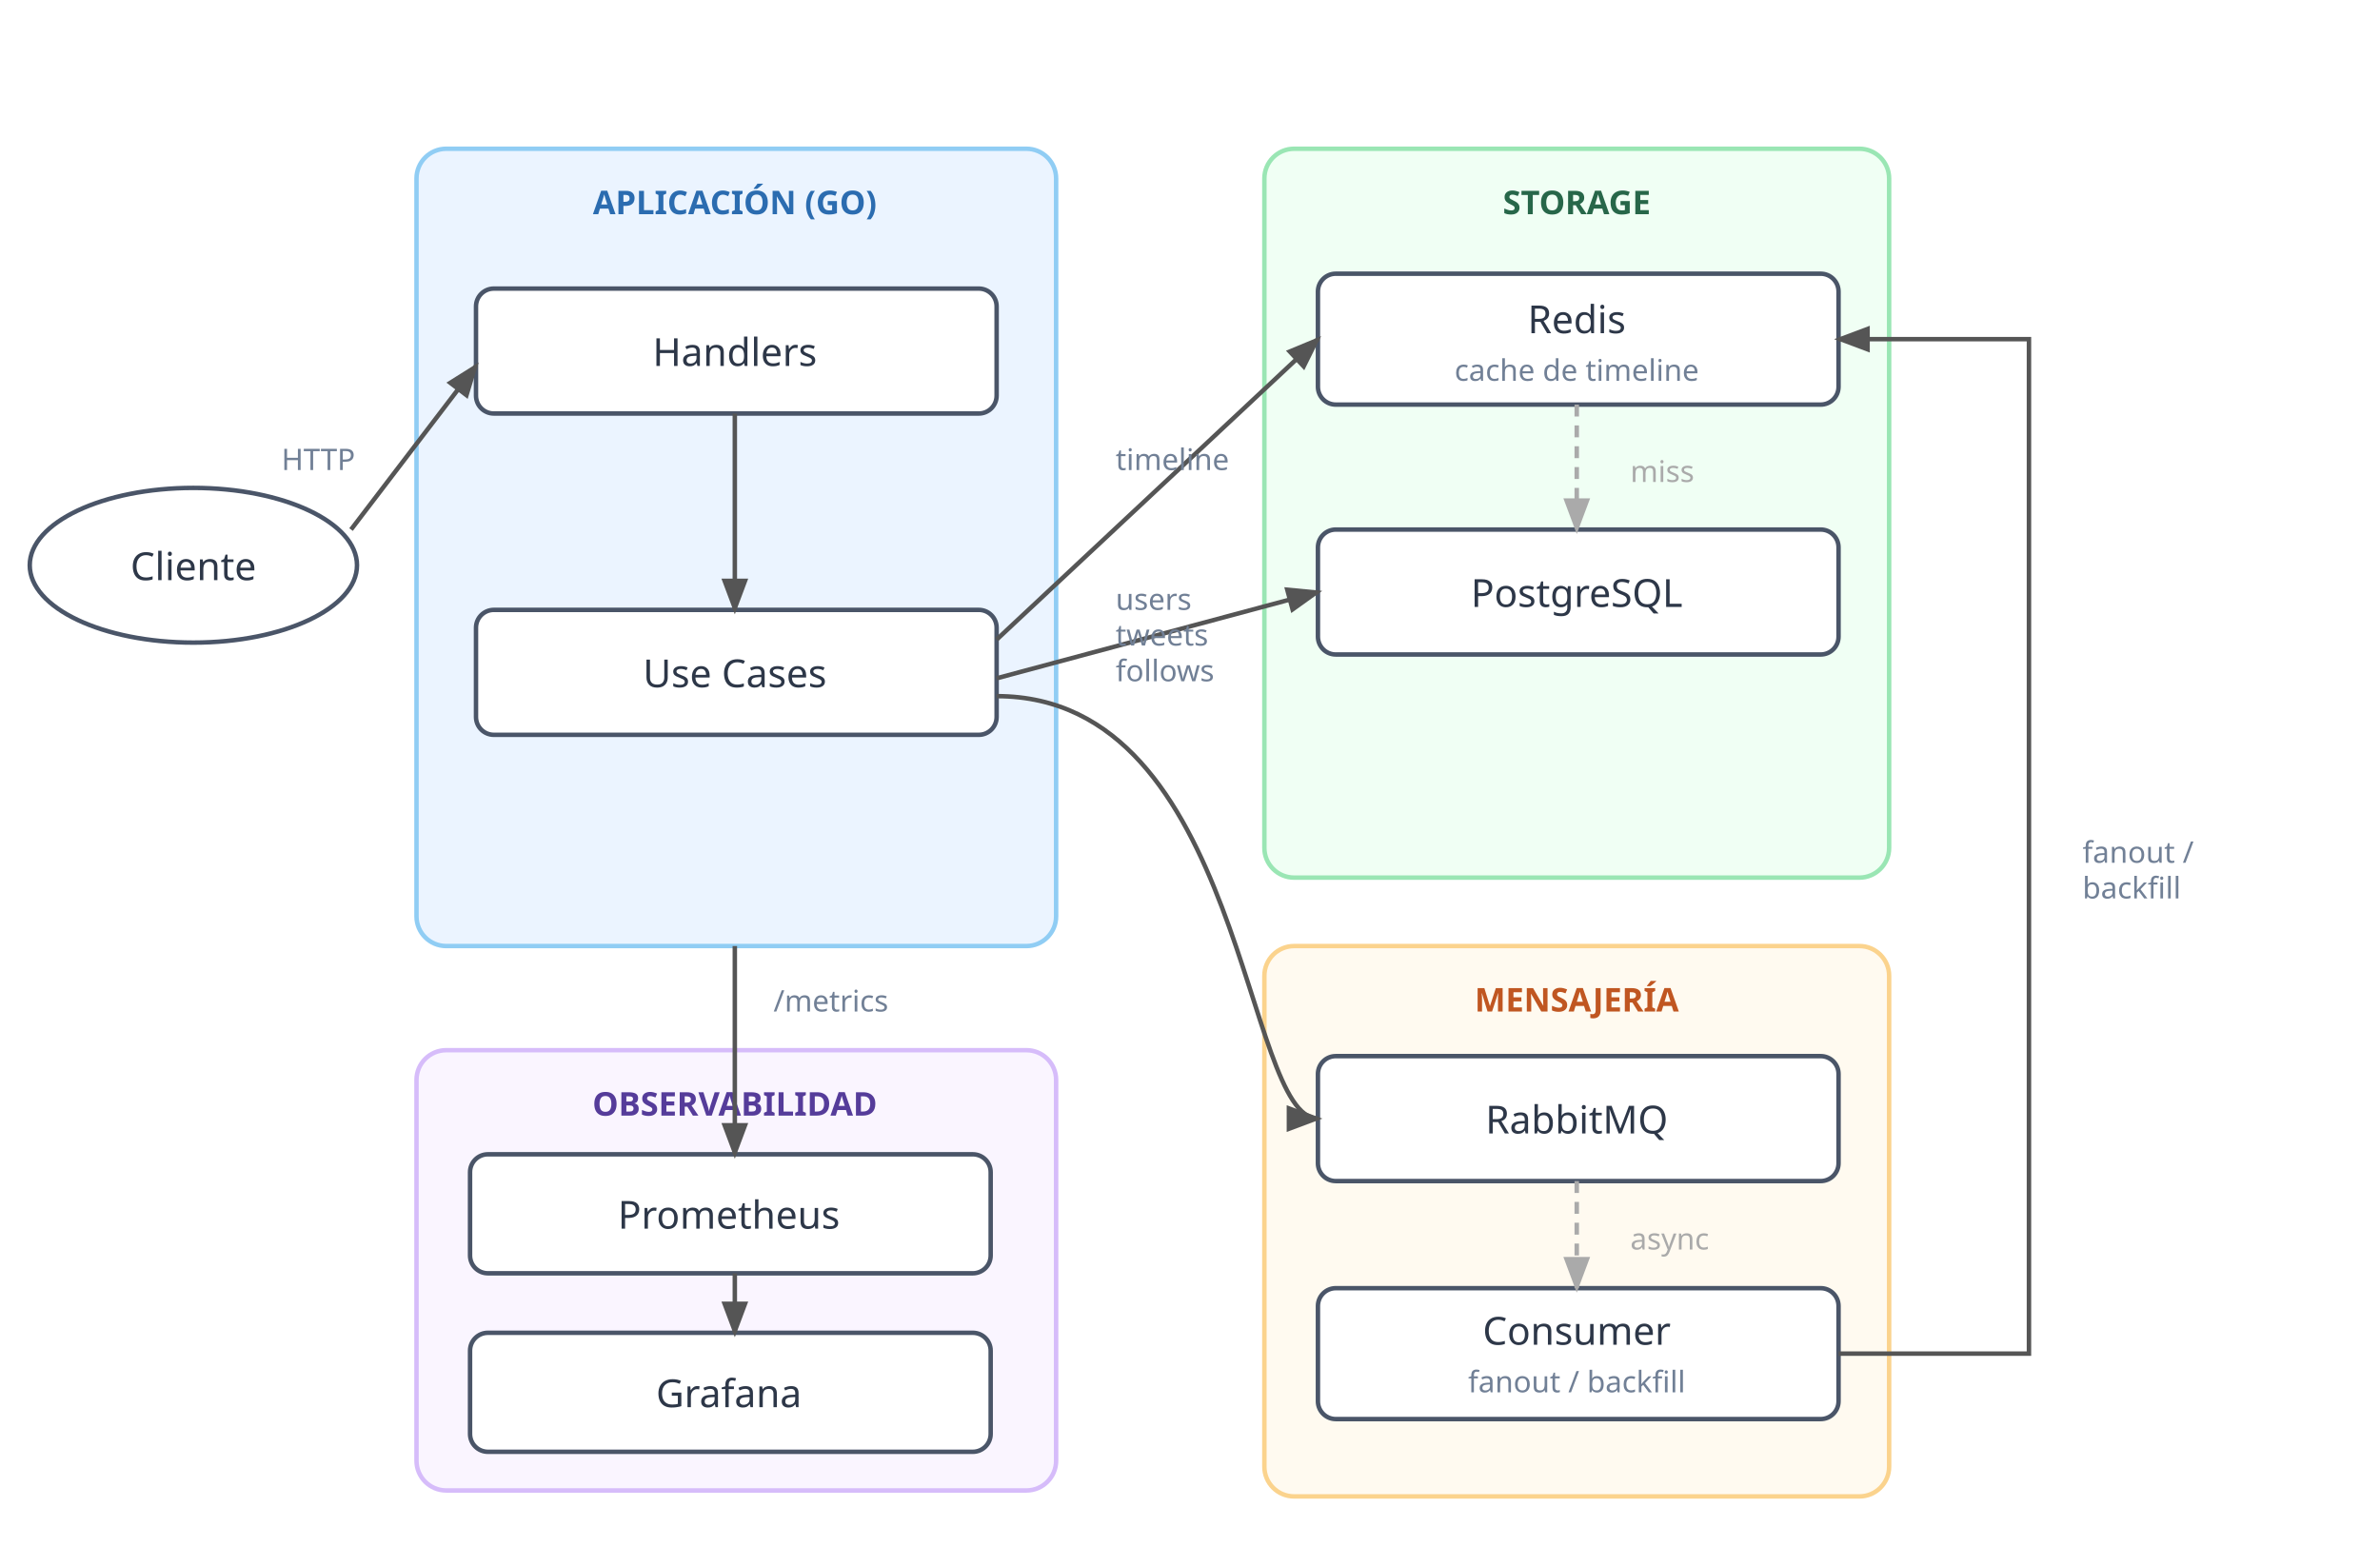
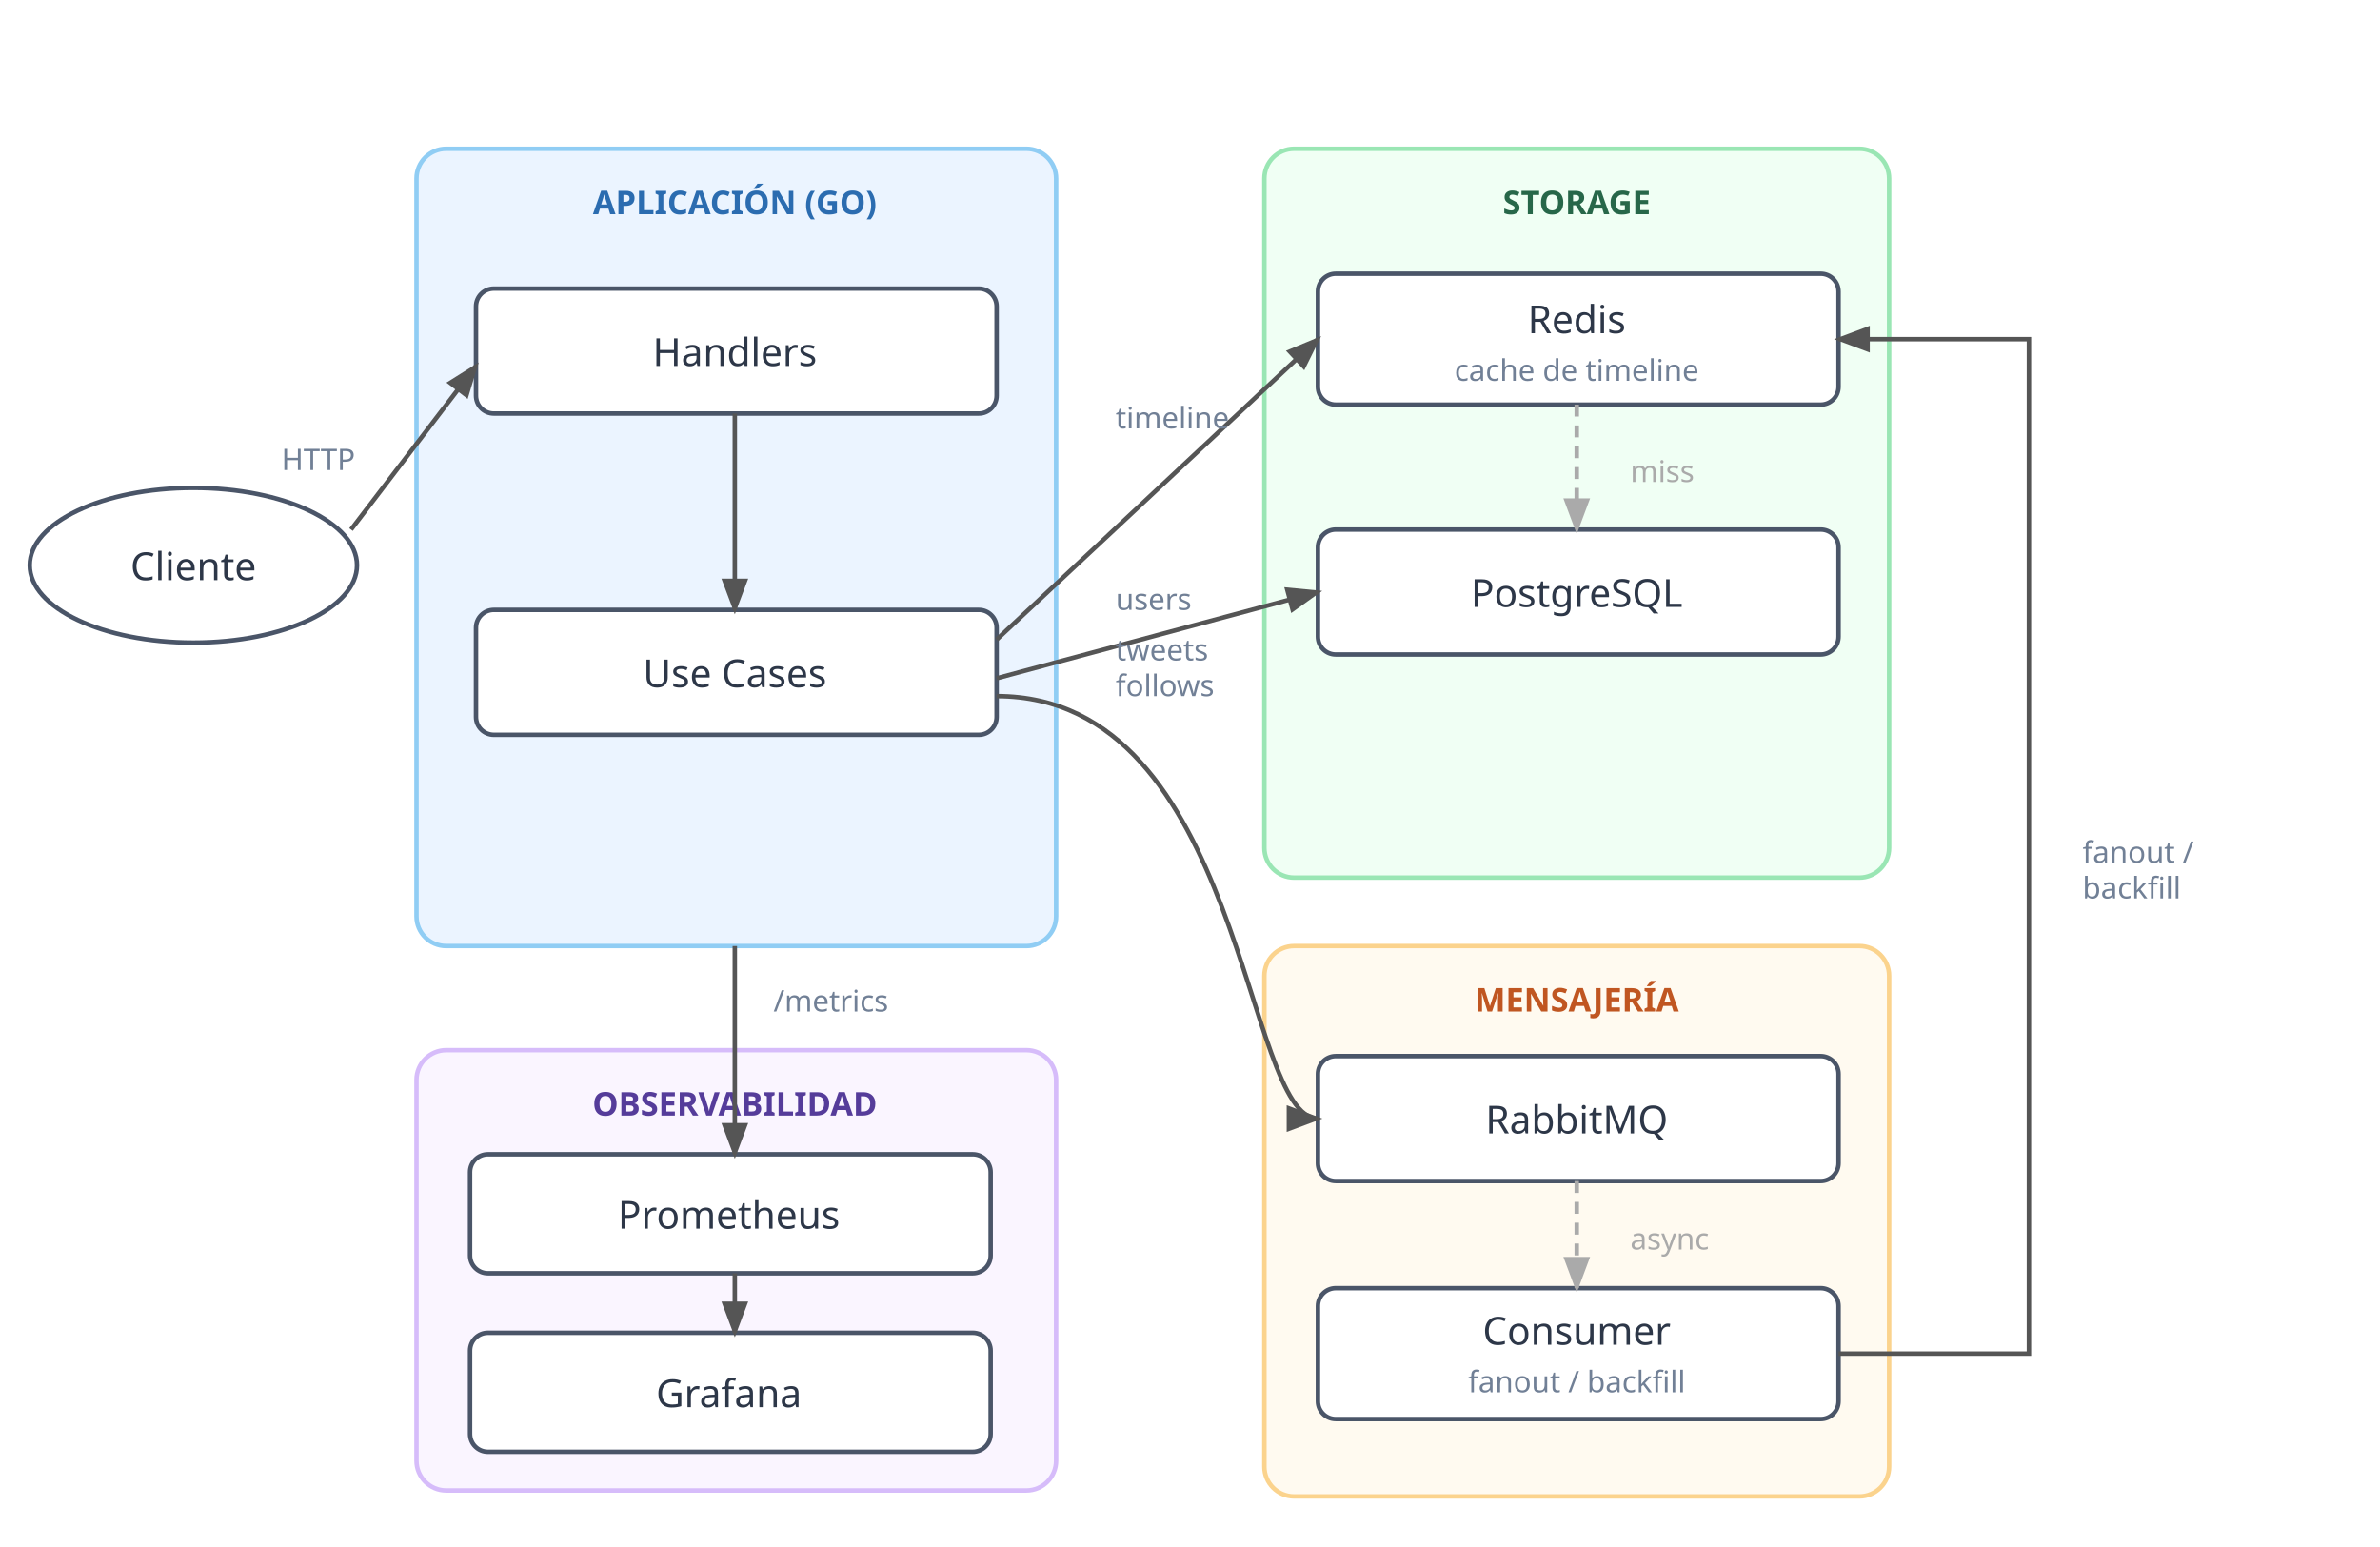
<svg xmlns="http://www.w3.org/2000/svg" viewBox="0 0 800 520" font-family="'Segoe UI', system-ui, sans-serif">
  <defs>
    <marker id="arr" markerWidth="8" markerHeight="6" refX="7" refY="3" orient="auto">
      <polygon points="0 0, 8 3, 0 6" fill="#555" />
    </marker>
    <marker id="arr-dash" markerWidth="8" markerHeight="6" refX="7" refY="3" orient="auto">
      <polygon points="0 0, 8 3, 0 6" fill="#aaa" />
    </marker>
  </defs>
  <rect width="800" height="520" fill="white" />
  <rect x="140" y="50" width="215" height="268" rx="10" fill="#EBF4FF" stroke="#90CDF4" stroke-width="1.5" />
  <text x="247" y="72" text-anchor="middle" font-size="11" font-weight="600" fill="#2B6CB0">APLICACIÓN (GO)</text>
  <rect x="425" y="50" width="210" height="245" rx="10" fill="#F0FFF4" stroke="#9AE6B4" stroke-width="1.5" />
  <text x="530" y="72" text-anchor="middle" font-size="11" font-weight="600" fill="#276749">STORAGE</text>
  <rect x="425" y="318" width="210" height="185" rx="10" fill="#FFFAF0" stroke="#FBD38D" stroke-width="1.5" />
  <text x="530" y="340" text-anchor="middle" font-size="11" font-weight="600" fill="#C05621">MENSAJERÍA</text>
  <rect x="140" y="353" width="215" height="148" rx="10" fill="#FAF5FF" stroke="#D6BCFA" stroke-width="1.5" />
  <text x="247" y="375" text-anchor="middle" font-size="11" font-weight="600" fill="#553C9A">OBSERVABILIDAD</text>
  <ellipse cx="65" cy="190" rx="55" ry="26" fill="white" stroke="#4A5568" stroke-width="1.5" />
  <text x="65" y="195" text-anchor="middle" font-size="13" fill="#2D3748">Cliente</text>
  <rect x="160" y="97" width="175" height="42" rx="6" fill="white" stroke="#4A5568" stroke-width="1.5" />
  <text x="247" y="123" text-anchor="middle" font-size="13" fill="#2D3748">Handlers</text>
  <rect x="160" y="205" width="175" height="42" rx="6" fill="white" stroke="#4A5568" stroke-width="1.5" />
  <text x="247" y="231" text-anchor="middle" font-size="13" fill="#2D3748">Use Cases</text>
  <rect x="443" y="92" width="175" height="44" rx="6" fill="white" stroke="#4A5568" stroke-width="1.5" />
  <text x="530" y="112" text-anchor="middle" font-size="13" fill="#2D3748">Redis</text>
  <text x="530" y="128" text-anchor="middle" font-size="10" fill="#718096">cache de timeline</text>
  <rect x="443" y="178" width="175" height="42" rx="6" fill="white" stroke="#4A5568" stroke-width="1.5" />
  <text x="530" y="204" text-anchor="middle" font-size="13" fill="#2D3748">PostgreSQL</text>
  <rect x="443" y="355" width="175" height="42" rx="6" fill="white" stroke="#4A5568" stroke-width="1.5" />
  <text x="530" y="381" text-anchor="middle" font-size="13" fill="#2D3748">RabbitMQ</text>
  <rect x="443" y="433" width="175" height="44" rx="6" fill="white" stroke="#4A5568" stroke-width="1.5" />
  <text x="530" y="452" text-anchor="middle" font-size="13" fill="#2D3748">Consumer</text>
  <text x="530" y="468" text-anchor="middle" font-size="10" fill="#718096">fanout / backfill</text>
  <rect x="158" y="388" width="175" height="40" rx="6" fill="white" stroke="#4A5568" stroke-width="1.5" />
  <text x="245" y="413" text-anchor="middle" font-size="13" fill="#2D3748">Prometheus</text>
  <rect x="158" y="448" width="175" height="40" rx="6" fill="white" stroke="#4A5568" stroke-width="1.5" />
  <text x="245" y="473" text-anchor="middle" font-size="13" fill="#2D3748">Grafana</text>
  <line x1="118" y1="178" x2="160" y2="123" stroke="#555" stroke-width="1.5" marker-end="url(#arr)" />
  <text x="107" y="158" font-size="10" fill="#718096" text-anchor="middle">HTTP</text>
  <line x1="247" y1="139" x2="247" y2="205" stroke="#555" stroke-width="1.5" marker-end="url(#arr)" />
  <line x1="335" y1="215" x2="443" y2="114" stroke="#555" stroke-width="1.5" marker-end="url(#arr)" />
-   <text x="375" y="158" font-size="10" fill="#718096">timeline</text>
+   <text x="375" y="144" font-size="10" fill="#718096">timeline</text>
  <line x1="335" y1="228" x2="443" y2="199" stroke="#555" stroke-width="1.5" marker-end="url(#arr)" />
  <text x="375" y="205" font-size="10" fill="#718096">users</text>
-   <text x="375" y="217" font-size="10" fill="#718096">tweets</text>
-   <text x="375" y="229" font-size="10" fill="#718096">follows</text>
+   <text x="375" y="222" font-size="10" fill="#718096">tweets</text>
+   <text x="375" y="234" font-size="10" fill="#718096">follows</text>
  <line x1="530" y1="136" x2="530" y2="178" stroke="#aaa" stroke-width="1.5" stroke-dasharray="4,3" marker-end="url(#arr-dash)" />
  <text x="548" y="162" font-size="10" fill="#aaa">miss</text>
  <path d="M335 234 C418 234 418 376 443 376" stroke="#555" stroke-width="1.5" fill="none" marker-end="url(#arr)" />
  <line x1="530" y1="397" x2="530" y2="433" stroke="#aaa" stroke-width="1.5" stroke-dasharray="4,3" marker-end="url(#arr-dash)" />
  <text x="548" y="420" font-size="10" fill="#aaa">async</text>
  <path d="M618 455 L682 455 L682 114 L618 114" stroke="#555" stroke-width="1.5" fill="none" marker-end="url(#arr)" />
  <text x="700" y="290" font-size="10" fill="#718096">fanout /</text>
  <text x="700" y="302" font-size="10" fill="#718096">backfill</text>
  <line x1="247" y1="318" x2="247" y2="388" stroke="#555" stroke-width="1.5" marker-end="url(#arr)" />
  <text x="260" y="340" font-size="10" fill="#718096">/metrics</text>
  <line x1="247" y1="428" x2="247" y2="448" stroke="#555" stroke-width="1.5" marker-end="url(#arr)" />
</svg>
